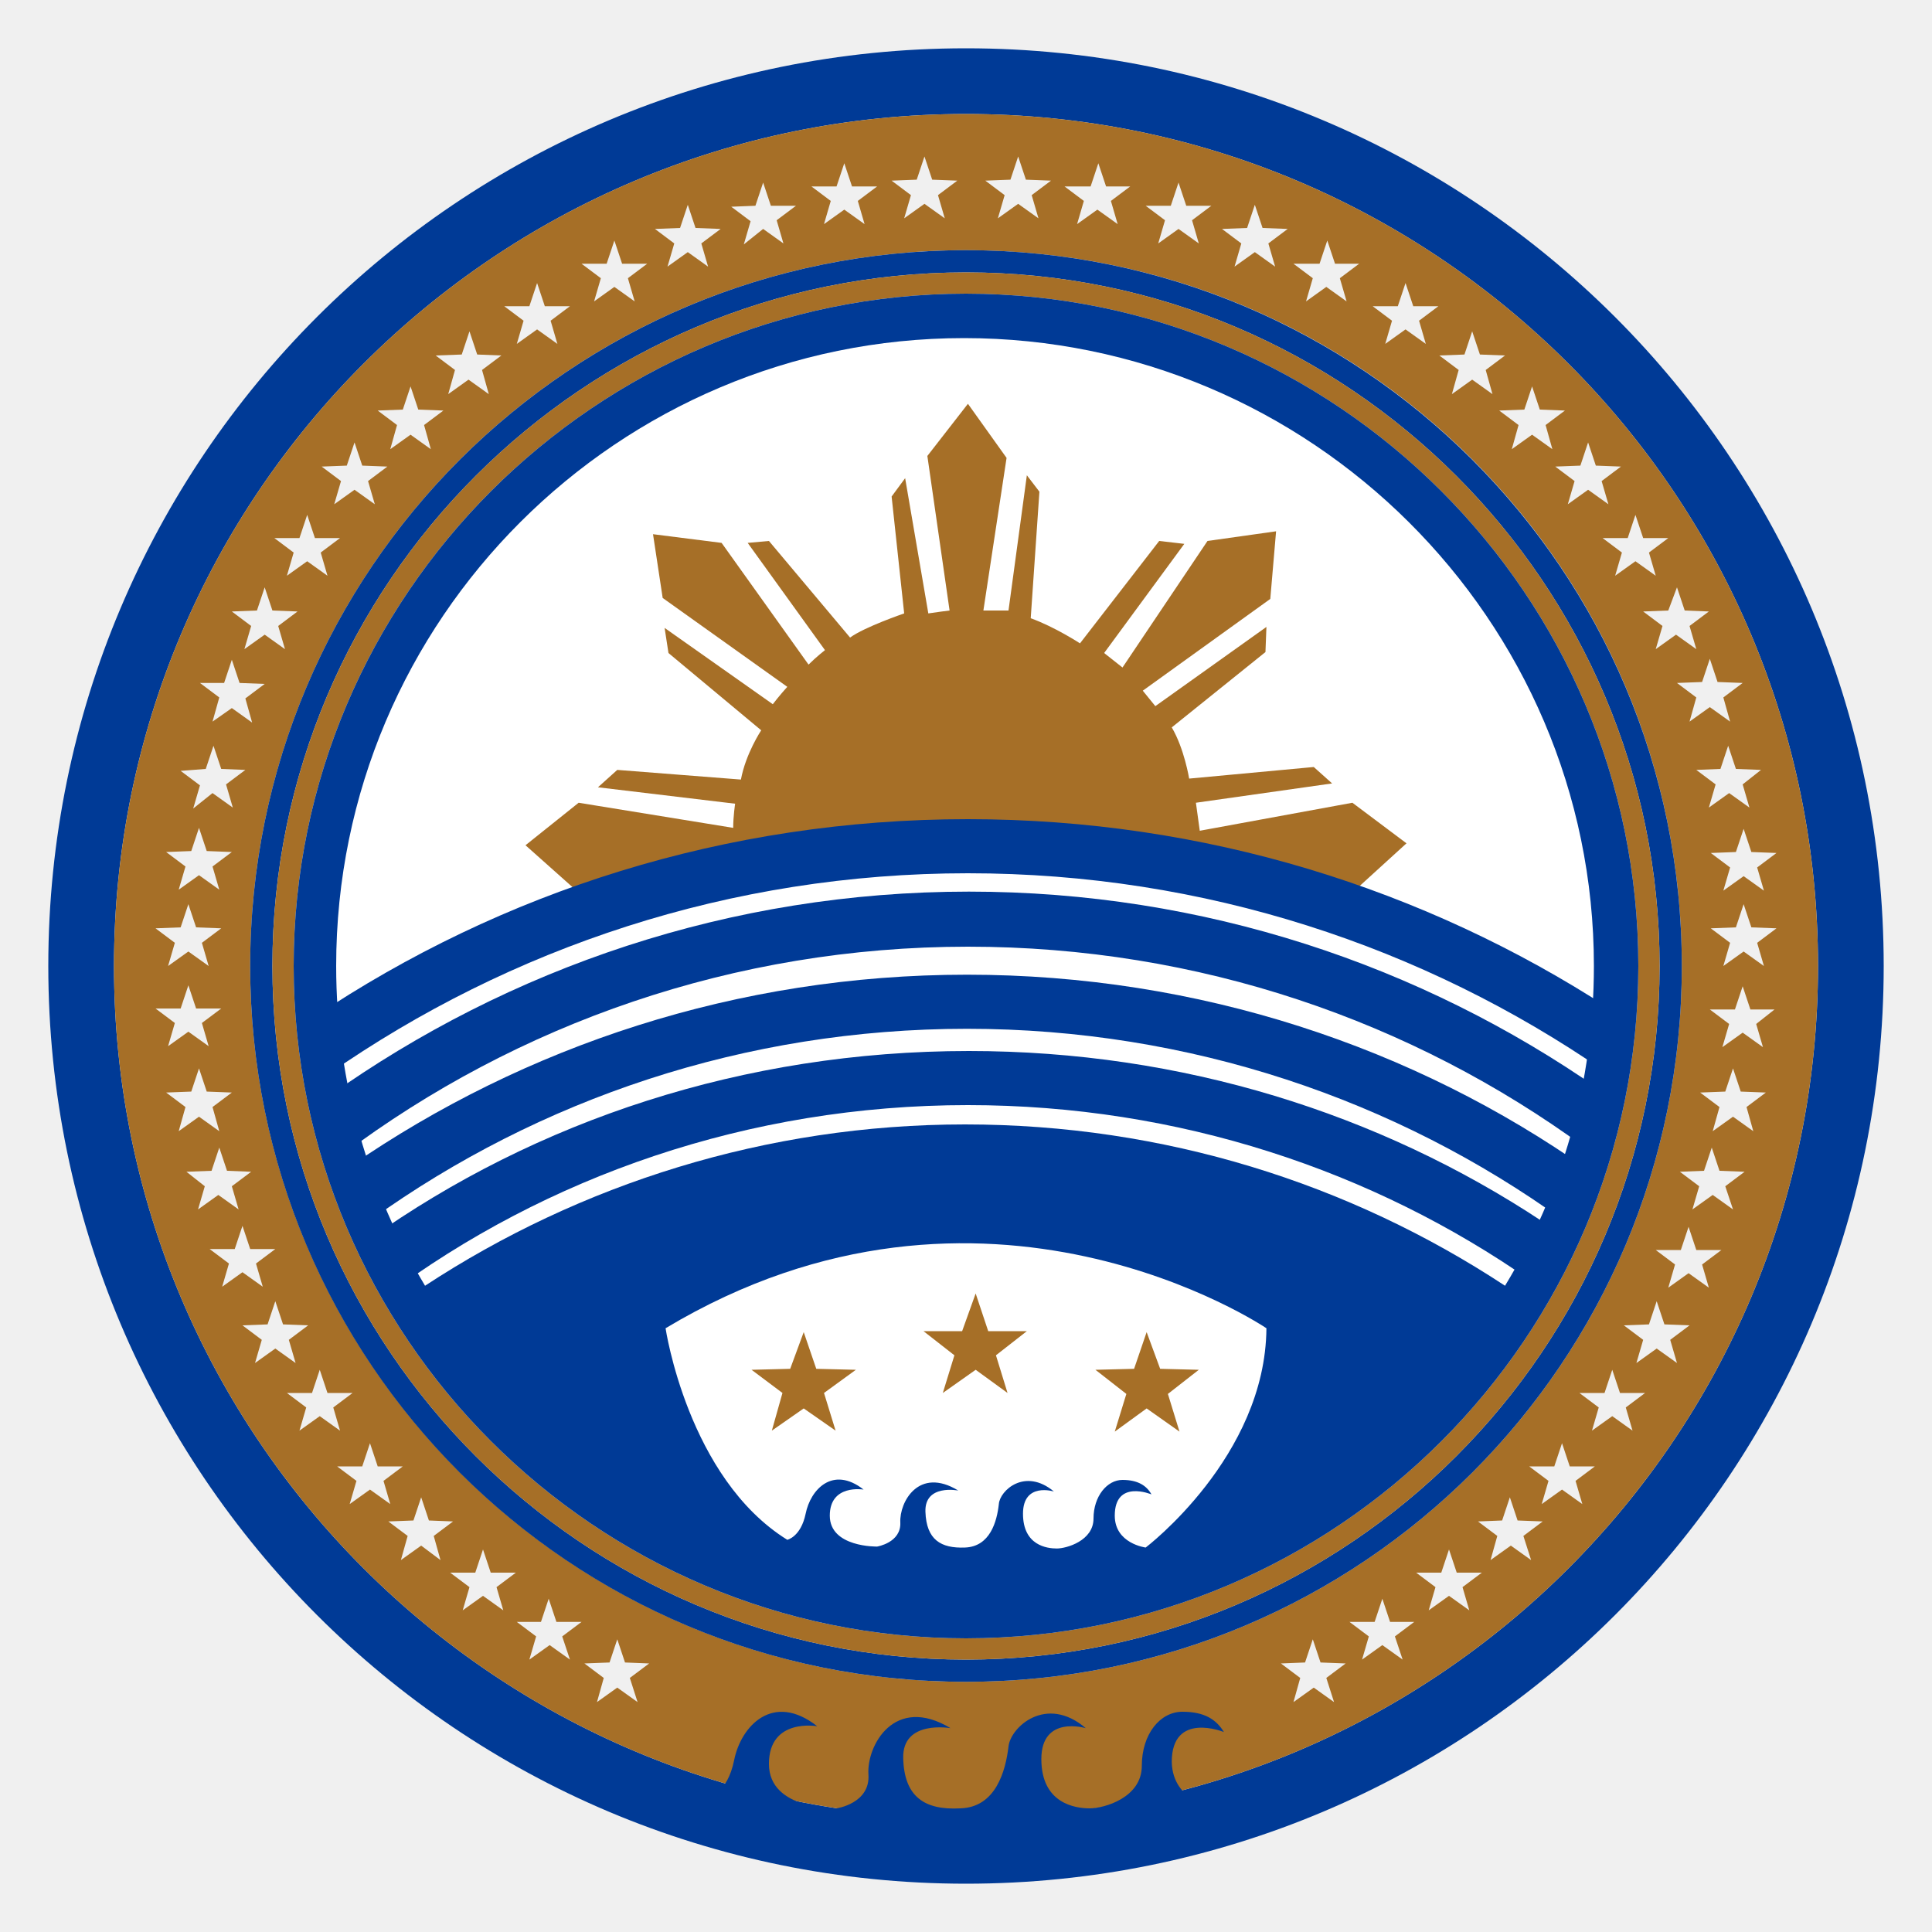
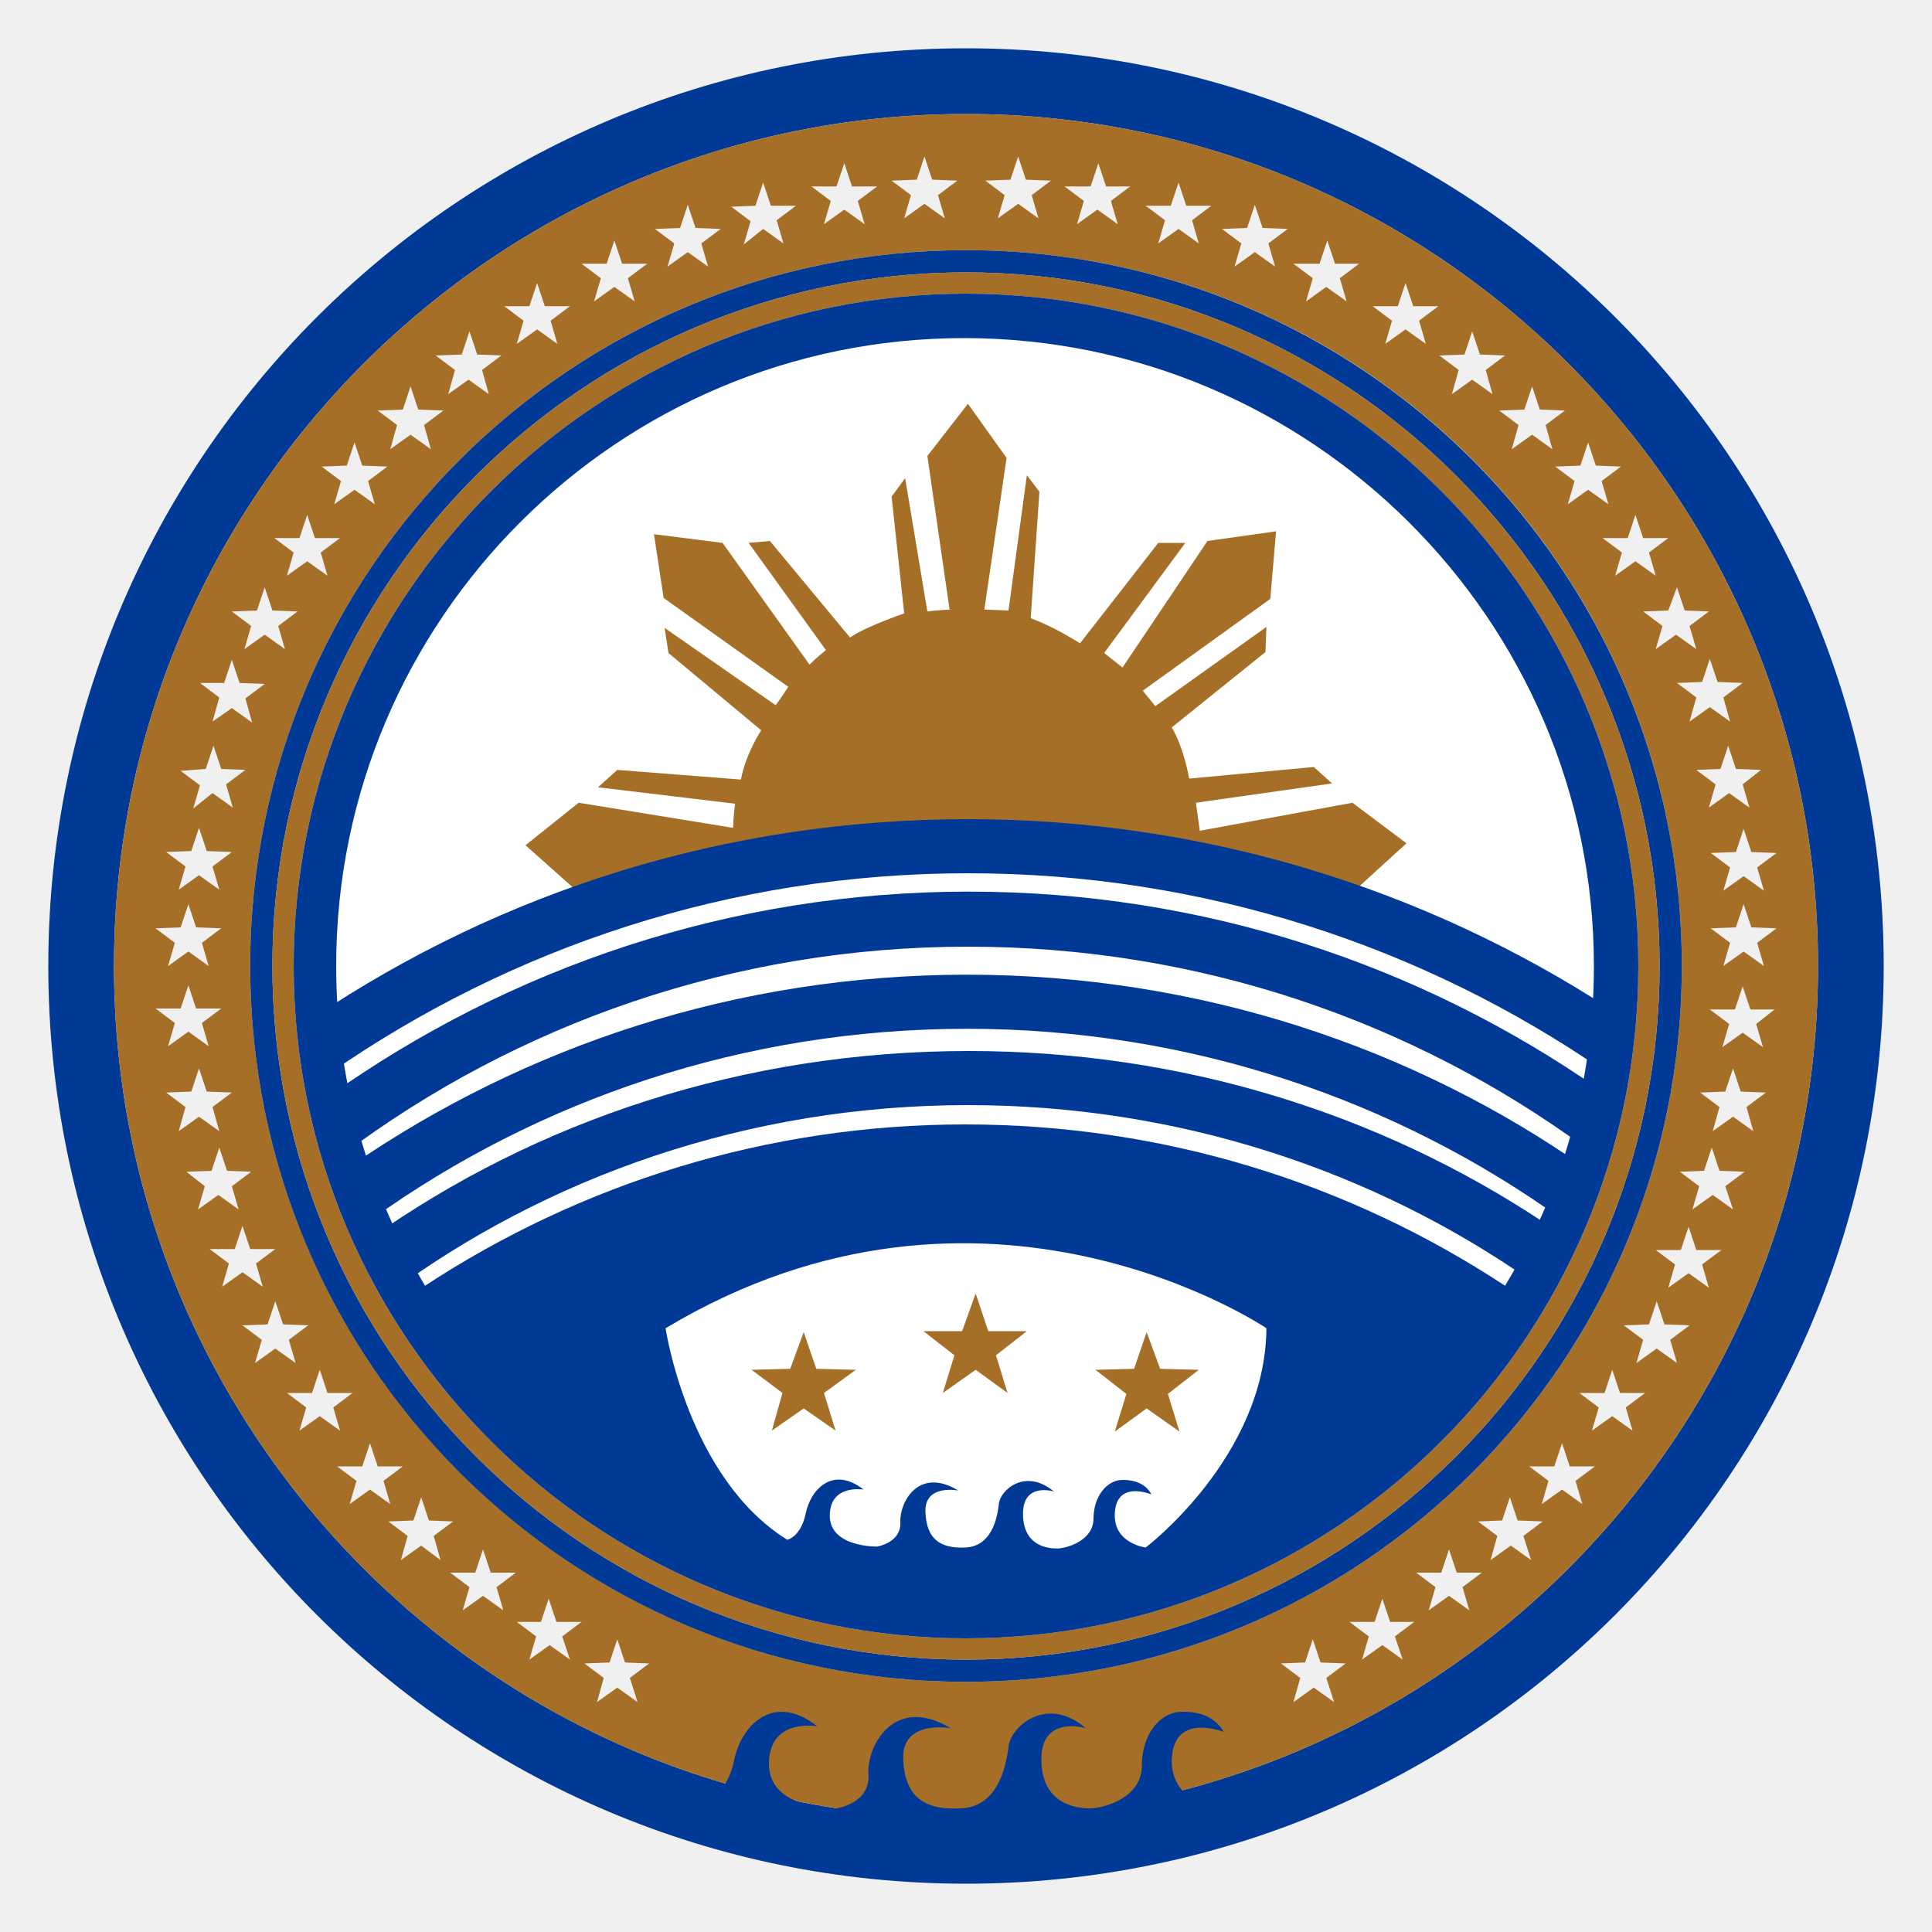
- <svg xmlns="http://www.w3.org/2000/svg" version="1.1" id="Livello_1" x="0px" y="0px" viewBox="0 0 200 200" style="enable-background:new 0 0 200 200;" xml:space="preserve">
-   <style type="text/css">
- 	.st0{fill:#003A96;}
- 	.st1{fill:#A66F27;}
- 	.st2{fill:#FFFFFF;}
- </style>
-   <path class="st0" d="M100,5C47.5,5,5,47.5,5,100s42.5,95,95,95s95-42.5,95-95S152.5,5,100,5z M100,188.2  c-48.7,0-88.2-39.5-88.2-88.2S51.3,11.8,100,11.8s88.2,39.5,88.2,88.2S148.7,188.2,100,188.2z" />
-   <path class="st1" d="M100,11.8c-48.7,0-88.2,39.5-88.2,88.2s39.5,88.2,88.2,88.2s88.2-39.5,88.2-88.2S148.7,11.8,100,11.8z   M182.6,92.2l-2.1-1.5l-2.1,1.5l0.7-2.4l-2-1.5l2.6-0.1l0.8-2.4l0.8,2.4l2.6,0.1l-2,1.5L182.6,92.2z M180.4,81.2l0.7,2.4l-2.1-1.5  l-2.1,1.5l0.7-2.4l-2-1.5l2.5-0.1l0.8-2.4l0.8,2.4l2.6,0.1L180.4,81.2z M180.4,70.7l-2,1.5l0.7,2.5l-2.1-1.5l-2.1,1.5l0.7-2.5  l-2-1.5l2.6-0.1l0.8-2.4l0.8,2.4L180.4,70.7z M173.6,60.8l0.8,2.4l2.5,0.1l-2,1.5l0.7,2.4l-2.1-1.5l-2.1,1.5l0.7-2.4l-2-1.5l2.6-0.1  L173.6,60.8z M169.3,53.3l0.8,2.4l2.6,0l-2,1.5l0.7,2.4l-2.1-1.5l-2.1,1.5l0.7-2.4l-2-1.5l2.6,0L169.3,53.3z M163.6,48.2l0.8-2.4  l0.8,2.4l2.6,0.1l-2,1.5l0.7,2.4l-2.1-1.5l-2.1,1.5l0.7-2.4l-2-1.5L163.6,48.2z M158.6,40l0.8,2.4l2.6,0.1l-2,1.5l0.7,2.5l-2.1-1.5  l-2.1,1.5l0.7-2.5l-2-1.5l2.6-0.1L158.6,40z M151.6,36.7l0.8-2.4l0.8,2.4l2.6,0.1l-2,1.5l0.7,2.5l-2.1-1.5l-2.1,1.5l0.7-2.5l-2-1.5  L151.6,36.7z M144.7,31.7l0.8-2.4l0.8,2.4l2.6,0l-2,1.5l0.7,2.4l-2.1-1.5l-2.1,1.5l0.7-2.4l-2-1.5L144.7,31.7z M136.6,27.3l0.8-2.4  l0.8,2.4l2.5,0l-2,1.5l0.7,2.4l-2.1-1.5l-2.1,1.5l0.7-2.4l-2-1.5L136.6,27.3z M129.1,23.6l0.8-2.4l0.8,2.4l2.6,0.1l-2,1.5l0.7,2.4  l-2.1-1.5l-2.1,1.5l0.7-2.4l-2-1.5L129.1,23.6z M121.2,21.3l0.8-2.4l0.8,2.4l2.6,0l-2,1.5l0.7,2.4l-2.1-1.5l-2.1,1.5l0.7-2.4l-2-1.5  L121.2,21.3z M112.9,19.3l0.8-2.4l0.8,2.4l2.5,0l-2,1.5l0.7,2.4l-2.1-1.5l-2.1,1.5l0.7-2.4l-2-1.5L112.9,19.3z M104.6,18.6l0.8-2.4  l0.8,2.4l2.6,0.1l-2,1.5l0.7,2.4l-2.1-1.5l-2.1,1.5l0.7-2.4l-2-1.5L104.6,18.6z M94.9,18.6l0.8-2.4l0.8,2.4l2.6,0.1l-2,1.5l0.7,2.4  l-2.1-1.5l-2.1,1.5l0.7-2.4l-2-1.5L94.9,18.6z M86.6,19.3l0.8-2.4l0.8,2.4l2.6,0l-2,1.5l0.7,2.4l-2.1-1.5l-2.1,1.5l0.7-2.4l-2-1.5  L86.6,19.3z M78.2,21.3l0.8-2.4l0.8,2.4l2.6,0l-2,1.5l0.7,2.4l-2.1-1.5L77,25.3l0.7-2.4l-2-1.5L78.2,21.3z M70.4,23.6l0.8-2.4  l0.8,2.4l2.6,0.1l-2,1.5l0.7,2.4l-2.1-1.5l-2.1,1.5l0.7-2.4l-2-1.5L70.4,23.6z M62.8,27.3l0.8-2.4l0.8,2.4l2.6,0l-2,1.5l0.7,2.4  l-2.1-1.5l-2.1,1.5l0.7-2.4l-2-1.5L62.8,27.3z M54.8,31.7l0.8-2.4l0.8,2.4l2.6,0l-2,1.5l0.7,2.4l-2.1-1.5l-2.1,1.5l0.7-2.4l-2-1.5  L54.8,31.7z M47.8,36.7l0.8-2.4l0.8,2.4l2.5,0.1l-2,1.5l0.7,2.5l-2.1-1.5l-2.1,1.5l0.7-2.5l-2-1.5L47.8,36.7z M41.7,42.4l0.8-2.4  l0.8,2.4l2.6,0.1l-2,1.5l0.7,2.5L42.5,45l-2.1,1.5l0.7-2.5l-2-1.5L41.7,42.4z M35.9,48.2l0.8-2.4l0.8,2.4l2.6,0.1l-2,1.5l0.7,2.4  l-2.1-1.5l-2.1,1.5l0.7-2.4l-2-1.5L35.9,48.2z M31,55.7l0.8-2.4l0.8,2.4l2.6,0l-2,1.5l0.7,2.4l-2.1-1.5l-2.1,1.5l0.7-2.4l-2-1.5  L31,55.7z M26.6,63.2l0.8-2.4l0.8,2.4l2.6,0.1l-2,1.5l0.7,2.4l-2.1-1.5l-2.1,1.5l0.7-2.4l-2-1.5L26.6,63.2z M23.2,70.7l0.8-2.4  l0.8,2.4l2.6,0.1l-2,1.5l0.7,2.5l-2.1-1.5L22,74.7l0.7-2.5l-2-1.5L23.2,70.7z M21.3,79.6l0.8-2.4l0.8,2.4l2.5,0.1l-2,1.5l0.7,2.4  l-2.1-1.5L20,83.7l0.7-2.4l-2-1.5L21.3,79.6z M19.8,88.1l0.8-2.4l0.8,2.4l2.6,0.1l-2,1.5l0.7,2.4l-2.1-1.5l-2.1,1.5l0.7-2.4l-2-1.5  L19.8,88.1z M18.7,96l0.8-2.4l0.8,2.4l2.6,0.1l-2,1.5l0.7,2.4l-2.1-1.5l-2.1,1.5l0.7-2.4l-2-1.5L18.7,96z M18.7,104.4l0.8-2.4  l0.8,2.4l2.6,0l-2,1.5l0.7,2.4l-2.1-1.5l-2.1,1.5l0.7-2.4l-2-1.5L18.7,104.4z M17.2,113.1l2.6-0.1l0.8-2.4l0.8,2.4l2.6,0.1l-2,1.5  l0.7,2.5l-2.1-1.5l-2.1,1.5l0.7-2.5L17.2,113.1z M19.3,121.3l2.6-0.1l0.8-2.4l0.8,2.4l2.5,0.1l-2,1.5l0.7,2.4l-2.1-1.5l-2.1,1.5  l0.7-2.4L19.3,121.3z M21.7,129.3l2.6,0l0.8-2.4l0.8,2.4l2.6,0l-2,1.5l0.7,2.4l-2.1-1.5l-2.1,1.5l0.7-2.4L21.7,129.3z M26.4,141.1  l0.7-2.4l-2-1.5l2.6-0.1l0.8-2.4l0.8,2.4l2.6,0.1l-2,1.5l0.7,2.4l-2.1-1.5L26.4,141.1z M31,148.1l0.7-2.4l-2-1.5l2.6,0l0.8-2.4  l0.8,2.4l2.6,0l-2,1.5l0.7,2.4l-2.1-1.5L31,148.1z M36.2,155.7l0.7-2.4l-2-1.5l2.6,0l0.8-2.4l0.8,2.4l2.6,0l-2,1.5l0.7,2.4l-2.1-1.5  L36.2,155.7z M43.6,160l-2.1,1.5l0.7-2.5l-2-1.5l2.6-0.1l0.8-2.4l0.8,2.4l2.5,0.1l-2,1.5l0.7,2.5L43.6,160z M52.1,166.7l-2.1-1.5  l-2.1,1.5l0.7-2.4l-2-1.5l2.6,0l0.8-2.4l0.8,2.4l2.6,0l-2,1.5L52.1,166.7z M59,171.8l-2.1-1.5l-2.1,1.5l0.7-2.4l-2-1.5l2.5,0  l0.8-2.4l0.8,2.4l2.6,0l-2,1.5L59,171.8z M66,176.2l-2.1-1.5l-2.1,1.5l0.7-2.5l-2-1.5l2.6-0.1l0.8-2.4l0.8,2.4l2.5,0.1l-2,1.5  L66,176.2z M25.9,100c0-40.9,33.1-74.1,74.1-74.1s74.1,33.1,74.1,74.1s-33.1,74.1-74.1,74.1S25.9,140.9,25.9,100z M138.1,176.2  l-2.1-1.5l-2.1,1.5l0.7-2.5l-2-1.5l2.5-0.1l0.8-2.4l0.8,2.4l2.6,0.1l-2,1.5L138.1,176.2z M145.2,171.8l-2.1-1.5l-2.1,1.5l0.7-2.4  l-2-1.5l2.6,0l0.8-2.4l0.8,2.4l2.5,0l-2,1.5L145.2,171.8z M152.1,166.7l-2.1-1.5l-2.1,1.5l0.7-2.4l-2-1.5l2.6,0l0.8-2.4l0.8,2.4  l2.6,0l-2,1.5L152.1,166.7z M158.5,161.5l-2.1-1.5l-2.1,1.5l0.7-2.5l-2-1.5l2.5-0.1l0.8-2.4l0.8,2.4l2.6,0.1l-2,1.5L158.5,161.5z   M163.8,155.7l-2.1-1.5l-2.1,1.5l0.7-2.4l-2-1.5l2.6,0l0.8-2.4l0.8,2.4l2.6,0l-2,1.5L163.8,155.7z M169,148.1l-2.1-1.5l-2.1,1.5  l0.7-2.4l-2-1.5l2.6,0l0.8-2.4l0.8,2.4l2.6,0l-2,1.5L169,148.1z M173.6,141.1l-2.1-1.5l-2.1,1.5l0.7-2.4l-2-1.5l2.6-0.1l0.8-2.4  l0.8,2.4l2.6,0.1l-2,1.5L173.6,141.1z M176.9,133.3l-2.1-1.5l-2.1,1.5l0.7-2.4l-2-1.5l2.6,0l0.8-2.4l0.8,2.4l2.6,0l-2,1.5  L176.9,133.3z M179.4,125.2l-2.1-1.5l-2.1,1.5l0.7-2.4l-2-1.5l2.5-0.1l0.8-2.4l0.8,2.4l2.6,0.1l-2,1.5L179.4,125.2z M181.5,117.1  l-2.1-1.5l-2.1,1.5l0.7-2.5l-2-1.5l2.6-0.1l0.8-2.4l0.8,2.4l2.6,0.1l-2,1.5L181.5,117.1z M181.8,106l0.7,2.4l-2.1-1.5l-2.1,1.5  l0.7-2.4l-2-1.5l2.6,0l0.8-2.4l0.8,2.4l2.5,0L181.8,106z M181.9,97.6l0.7,2.4l-2.1-1.5l-2.1,1.5l0.7-2.4l-2-1.5l2.6-0.1l0.8-2.4  l0.8,2.4l2.6,0.1L181.9,97.6z" />
-   <path class="st0" d="M73.3,186.1c0,0,2-0.4,2.7-3.9c0.7-3.5,4-7.1,8.6-3.5c0,0-5-0.9-5,3.9c0,4.8,7,4.6,7,4.6s3.5-0.5,3.3-3.5  c-0.2-3,2.7-8.3,8.5-4.8c0,0-5-0.9-4.9,3.1s2.2,5.4,5.9,5.2c3.7-0.1,4.7-3.9,5-6.4c0.2-2,3.9-5.4,8-1.9c0,0-4.6-1.4-4.6,3.2  c0,4.6,3.5,5.1,5,5.1s5.4-1.1,5.4-4.4s1.9-5.6,4.2-5.6s3.5,0.8,4.3,2.1c0,0-5.4-2.2-5.4,3.1c0.1,4.2,4.5,4.7,4.5,4.7  S92.1,197,73.3,186.1z" />
-   <path class="st0" d="M100,25.9c-40.9,0-74.1,33.1-74.1,74.1s33.1,74.1,74.1,74.1s74.1-33.1,74.1-74.1S140.9,25.9,100,25.9z   M100,171.8c-39.6,0-71.8-32.2-71.8-71.8S60.4,28.2,100,28.2s71.8,32.2,71.8,71.8S139.6,171.8,100,171.8z" />
-   <path class="st1" d="M100,30.4c38.3,0,69.6,31.2,69.6,69.6s-31.2,69.6-69.6,69.6S30.4,138.3,30.4,100S61.7,30.4,100,30.4L100,30.4z   M100,28.2c-39.6,0-71.8,32.2-71.8,71.8s32.2,71.8,71.8,71.8s71.8-32.2,71.8-71.8S139.6,28.2,100,28.2L100,28.2z" />
-   <path class="st0" d="M100,30.4c38.3,0,69.6,31.2,69.6,69.6s-31.2,69.6-69.6,69.6S30.4,138.3,30.4,100S61.7,30.4,100,30.4L100,30.4z" />
-   <path class="st2" d="M165,100c0,12.1-3.3,23.4-9.2,33.1c-16.1-10.6-35.3-16.7-55.9-16.7s-39.9,6.2-55.9,16.7  c-5.8-9.7-9.2-21-9.2-33.1c0-35.9,29.2-65,65-65S165,64.1,165,100z" />
-   <path class="st1" d="M145.6,87.3l-5.6,5.1c-12.9-4.6-26.2-6.7-40.6-6.7c-14,0-26.9,2.3-39.5,6.7l-5.5-4.9l5.5-4.4l16,2.6  c0-1.2,0.2-2.5,0.2-2.5l-14.2-1.7l2-1.8l12.8,1c0.5-2.7,2.1-5.1,2.1-5.1l-9.6-8l-0.4-2.6L80,72.9c0.6-0.8,1.5-1.8,1.5-1.8l-12.9-9.2  l-1-6.6l7.1,0.9l9,12.6c0.8-0.8,1.7-1.5,1.7-1.5l-8-11.1l2.2-0.2L88,66c1.5-1.1,5.6-2.5,5.6-2.5l-1.3-12.1l1.4-1.9l2.4,14  c0.6-0.1,2.2-0.3,2.2-0.3l-2.3-16l4.2-5.4l4,5.6l-2.4,15.8c1.5,0,2.6,0,2.6,0l1.9-14l1.3,1.7L106.7,64c2.5,0.9,5.1,2.6,5.1,2.6  l8.2-10.6l2.6,0.3l-8.3,11.3l1.9,1.5L125,56l7.1-1l-0.6,7l-13.2,9.5l1.3,1.6l11.5-8.2l-0.1,2.6l-9.7,7.8c1.3,2.2,1.8,5.3,1.8,5.3  l12.9-1.2l1.9,1.7l-14.1,2l0.4,2.9l15.8-2.9L145.6,87.3z" />
-   <path class="st2" d="M131.1,137.5c0,0-29.2-19.8-62.2,0c0,0,2.3,15.5,12.6,21.9c0,0,1.4-0.3,1.9-2.7c0.5-2.5,2.8-5,6-2.5  c0,0-3.5-0.6-3.5,2.7s4.9,3.2,4.9,3.2s2.5-0.4,2.4-2.5c-0.1-2.1,1.9-5.8,6-3.3c0,0-3.5-0.7-3.4,2.2s1.6,3.8,4.1,3.7  c2.6-0.1,3.3-2.7,3.5-4.5c0.1-1.4,2.7-3.8,5.7-1.3c0,0-3.2-1-3.2,2.3c0,3.3,2.5,3.6,3.5,3.6c1,0,3.8-0.8,3.8-3.1c0-2.3,1.4-4,3-4  c1.6,0,2.5,0.6,3,1.5c0,0-3.8-1.6-3.8,2.2c0,2.9,3.2,3.3,3.2,3.3S131,150.8,131.1,137.5z" />
-   <polygon class="st1" points="101,133.9 102.3,137.8 106.3,137.8 103.1,140.3 104.3,144.2 101,141.8 97.6,144.2 98.8,140.3   95.6,137.8 99.6,137.8 " />
-   <polygon class="st1" points="118.7,137.9 120.1,141.7 124.1,141.8 120.9,144.3 122.1,148.2 118.7,145.8 115.4,148.2 116.6,144.3   113.4,141.8 117.4,141.7 " />
-   <polygon class="st1" points="83.2,137.9 84.5,141.7 88.6,141.8 85.3,144.2 86.5,148.1 83.2,145.8 79.9,148.1 81,144.2 77.8,141.8   81.8,141.7 " />
-   <path class="st0" d="M100.2,90.4c24.5,0,47.2,7.6,65.9,20.5l0.5-6.5c-19.1-12.4-41.9-19.6-66.4-19.6l0,0c-25.1,0-48.3,7.5-67.7,20.5  l1.5,5.9C52.8,98.1,75.6,90.4,100.2,90.4" />
-   <path class="st0" d="M100.2,98c23.9,0,46,7.7,63.9,20.8l1.5-6c-18.5-12.9-41-20.5-65.3-20.5l0,0c-24.7,0-47.6,7.9-66.3,21.2l1.5,6  C53.5,106,76,98,100.2,98" />
-   <path class="st0" d="M100.1,106.5c23.1,0,44.5,7.4,61.7,19.8c0.4,0.3,3.1-4.9,2.6-5.2c-18-12.7-40.3-20.2-64.3-20.2l0,0  c-23.8,0-45.8,7.4-63.8,19.8c-0.7,0.5,1.8,5.8,2.2,5.5C55.8,113.8,77.1,106.5,100.1,106.5" />
-   <path class="st0" d="M100.2,114.4c21.8,0,42,6.8,58.3,18.2c0.4,0.3,1.8-5.8,1.1-6.2c-16.8-11.1-37.2-17.6-59.3-17.6l0,0  c-23.3,0-44.8,7.2-62.1,19.5c-0.6,0.4,1.7,5.9,1.7,5.9C56.5,121.8,77.5,114.4,100.2,114.4" />
+ <svg xmlns="http://www.w3.org/2000/svg" id="Livello_1" viewBox="0 0 200 200">
+   <style>.st0{fill:#003a96}.st1{fill:#a66f27}.st2{fill:#fff}</style>
+   <path d="M100 5C47.5 5 5 47.5 5 100s42.5 95 95 95 95-42.5 95-95-42.5-95-95-95zm0 183.2c-48.7 0-88.2-39.5-88.2-88.2S51.3 11.8 100 11.8s88.2 39.5 88.2 88.2-39.5 88.2-88.2 88.2z" class="st0" />
+   <path d="M100 11.8c-48.7 0-88.2 39.5-88.2 88.2s39.5 88.2 88.2 88.2 88.2-39.5 88.2-88.2-39.5-88.2-88.2-88.2zm82.6 80.4l-2.1-1.5-2.1 1.5.7-2.4-2-1.5 2.6-.1.8-2.4.8 2.4 2.6.1-2 1.5.7 2.4zm-2.2-11l.7 2.4-2.1-1.5-2.1 1.5.7-2.4-2-1.5 2.5-.1.8-2.4.8 2.4 2.6.1-1.9 1.5zm0-10.5l-2 1.5.7 2.5-2.1-1.5-2.1 1.5.7-2.5-2-1.5 2.6-.1.8-2.4.8 2.4 2.6.1zm-6.8-9.9l.8 2.4 2.5.1-2 1.5.7 2.4-2.1-1.5-2.1 1.5.7-2.4-2-1.5 2.6-.1.9-2.4zm-4.3-7.5l.8 2.4h2.6l-2 1.5.7 2.4-2.1-1.5-2.1 1.5.7-2.4-2-1.5h2.6l.8-2.4zm-5.7-5.1l.8-2.4.8 2.4 2.6.1-2 1.5.7 2.4-2.1-1.5-2.1 1.5.7-2.4-2-1.5 2.6-.1zm-5-8.2l.8 2.4 2.6.1-2 1.5.7 2.5-2.1-1.5-2.1 1.5.7-2.5-2-1.5 2.6-.1.8-2.4zm-7-3.3l.8-2.4.8 2.4 2.6.1-2 1.5.7 2.5-2.1-1.5-2.1 1.5.7-2.5-2-1.5 2.6-.1zm-6.9-5l.8-2.4.8 2.4h2.6l-2 1.5.7 2.4-2.1-1.5-2.1 1.5.7-2.4-2-1.5h2.6zm-8.1-4.4l.8-2.4.8 2.4h2.5l-2 1.5.7 2.4-2.1-1.5-2.1 1.5.7-2.4-2-1.5h2.7zm-7.5-3.7l.8-2.4.8 2.4 2.6.1-2 1.5.7 2.4-2.1-1.5-2.1 1.5.7-2.4-2-1.5 2.6-.1zm-7.9-2.3l.8-2.4.8 2.4h2.6l-2 1.5.7 2.4-2.1-1.5-2.1 1.5.7-2.4-2-1.5h2.6zm-8.3-2l.8-2.4.8 2.4h2.5l-2 1.5.7 2.4-2.1-1.5-2.1 1.5.7-2.4-2-1.5h2.7zm-8.3-.7l.8-2.4.8 2.4 2.6.1-2 1.5.7 2.4-2.1-1.5-2.1 1.5.7-2.4-2-1.5 2.6-.1zm-9.7 0l.8-2.4.8 2.4 2.6.1-2 1.5.7 2.4-2.1-1.5-2.1 1.5.7-2.4-2-1.5 2.6-.1zm-8.3.7l.8-2.4.8 2.4h2.6l-2 1.5.7 2.4-2.1-1.5-2.1 1.5.7-2.4-2-1.5h2.6zm-8.4 2l.8-2.4.8 2.4h2.6l-2 1.5.7 2.4-2.1-1.5-2 1.6.7-2.4-2-1.5 2.5-.1zm-7.8 2.3l.8-2.4.8 2.4 2.6.1-2 1.5.7 2.4-2.1-1.5-2.1 1.5.7-2.4-2-1.5 2.6-.1zm-7.6 3.7l.8-2.4.8 2.4H67l-2 1.5.7 2.4-2.1-1.5-2.1 1.5.7-2.4-2-1.5h2.6zm-8 4.4l.8-2.4.8 2.4H59l-2 1.5.7 2.4-2.1-1.5-2.1 1.5.7-2.4-2-1.5h2.6zm-7 5l.8-2.4.8 2.4 2.5.1-2 1.5.7 2.5-2.1-1.5-2.1 1.5.7-2.5-2-1.5 2.7-.1zm-6.1 5.7l.8-2.4.8 2.4 2.6.1-2 1.5.7 2.5-2.1-1.5-2.1 1.5.7-2.5-2-1.5 2.6-.1zm-5.8 5.8l.8-2.4.8 2.4 2.6.1-2 1.5.7 2.4-2.1-1.5-2.1 1.5.7-2.4-2-1.5 2.6-.1zM31 55.7l.8-2.4.8 2.4h2.6l-2 1.5.7 2.4-2.1-1.5-2.1 1.5.7-2.4-2-1.5H31zm-4.4 7.5l.8-2.4.8 2.4 2.6.1-2 1.5.7 2.4-2.1-1.5-2.1 1.5.7-2.4-2-1.5 2.6-.1zm-3.4 7.5l.8-2.4.8 2.4 2.6.1-2 1.5.7 2.5-2.1-1.5-2 1.4.7-2.5-2-1.5h2.5zm-1.9 8.9l.8-2.4.8 2.4 2.5.1-2 1.5.7 2.4-2.1-1.5-2 1.6.7-2.4-2-1.5 2.6-.2zm-1.5 8.5l.8-2.4.8 2.4 2.6.1-2 1.5.7 2.4-2.1-1.5-2.1 1.5.7-2.4-2-1.5 2.6-.1zM18.7 96l.8-2.4.8 2.4 2.6.1-2 1.5.7 2.4-2.1-1.5-2.1 1.5.7-2.4-2-1.5 2.6-.1zm0 8.4l.8-2.4.8 2.4h2.6l-2 1.5.7 2.4-2.1-1.5-2.1 1.5.7-2.4-2-1.5h2.6zm-1.5 8.7l2.6-.1.8-2.4.8 2.4 2.6.1-2 1.5.7 2.5-2.1-1.5-2.1 1.5.7-2.5-2-1.5zm2.1 8.2l2.6-.1.8-2.4.8 2.4 2.5.1-2 1.5.7 2.4-2.1-1.5-2.1 1.5.7-2.4-1.9-1.5zm2.4 8h2.6l.8-2.4.8 2.4h2.6l-2 1.5.7 2.4-2.1-1.5-2.1 1.5.7-2.4-2-1.5zm4.7 11.8l.7-2.4-2-1.5 2.6-.1.8-2.4.8 2.4 2.6.1-2 1.5.7 2.4-2.1-1.5-2.1 1.5zm4.6 7l.7-2.4-2-1.5h2.6l.8-2.4.8 2.4h2.6l-2 1.5.7 2.4-2.1-1.5-2.1 1.5zm5.2 7.6l.7-2.4-2-1.5h2.6l.8-2.4.8 2.4h2.6l-2 1.5.7 2.4-2.1-1.5-2.1 1.5zm7.4 4.3l-2.1 1.5.7-2.5-2-1.5 2.6-.1.8-2.4.8 2.4 2.5.1-2 1.5.7 2.5-2-1.5zm8.5 6.7l-2.1-1.5-2.1 1.5.7-2.4-2-1.5h2.6l.8-2.4.8 2.4h2.6l-2 1.5.7 2.4zm6.9 5.1l-2.1-1.5-2.1 1.5.7-2.4-2-1.5H56l.8-2.4.8 2.4h2.6l-2 1.5.8 2.4zm7 4.4l-2.1-1.5-2.1 1.5.7-2.5-2-1.5 2.6-.1.8-2.4.8 2.4 2.5.1-2 1.5.8 2.5zM25.9 100c0-40.9 33.1-74.1 74.1-74.1S174.1 59 174.1 100 141 174.1 100 174.1 25.9 140.9 25.9 100zm112.2 76.2l-2.1-1.5-2.1 1.5.7-2.5-2-1.5 2.5-.1.8-2.4.8 2.4 2.6.1-2 1.5.8 2.5zm7.1-4.4l-2.1-1.5-2.1 1.5.7-2.4-2-1.5h2.6l.8-2.4.8 2.4h2.5l-2 1.5.8 2.4zm6.9-5.1l-2.1-1.5-2.1 1.5.7-2.4-2-1.5h2.6l.8-2.4.8 2.4h2.6l-2 1.5.7 2.4zm6.4-5.2l-2.1-1.5-2.1 1.5.7-2.5-2-1.5 2.5-.1.8-2.4.8 2.4 2.6.1-2 1.5.8 2.5zm5.3-5.8l-2.1-1.5-2.1 1.5.7-2.4-2-1.5h2.6l.8-2.4.8 2.4h2.6l-2 1.5.7 2.4zm5.2-7.6l-2.1-1.5-2.1 1.5.7-2.4-2-1.5h2.6l.8-2.4.8 2.4h2.6l-2 1.5.7 2.4zm4.6-7l-2.1-1.5-2.1 1.5.7-2.4-2-1.5 2.6-.1.8-2.4.8 2.4 2.6.1-2 1.5.7 2.4zm3.3-7.8l-2.1-1.5-2.1 1.5.7-2.4-2-1.5h2.6l.8-2.4.8 2.4h2.6l-2 1.5.7 2.4zm2.5-8.1l-2.1-1.5-2.1 1.5.7-2.4-2-1.5 2.5-.1.8-2.4.8 2.4 2.6.1-2 1.5.8 2.4zm2.1-8.1l-2.1-1.5-2.1 1.5.7-2.5-2-1.5 2.6-.1.8-2.4.8 2.4 2.6.1-2 1.5.7 2.5zm.3-11.1l.7 2.4-2.1-1.5-2.1 1.5.7-2.4-2-1.5h2.6l.8-2.4.8 2.4h2.5l-1.9 1.5zm.1-8.4l.7 2.4-2.1-1.5-2.1 1.5.7-2.4-2-1.5 2.6-.1.8-2.4.8 2.4 2.6.1-2 1.5z" class="st1" />
+   <path d="M73.3 186.1s2-.4 2.7-3.9 4-7.1 8.6-3.5c0 0-5-.9-5 3.9s7 4.6 7 4.6 3.5-.5 3.3-3.5 2.7-8.3 8.5-4.8c0 0-5-.9-4.9 3.1s2.2 5.4 5.9 5.2c3.7-.1 4.7-3.9 5-6.4.2-2 3.9-5.4 8-1.9 0 0-4.6-1.4-4.6 3.2s3.5 5.1 5 5.1 5.4-1.1 5.4-4.4 1.9-5.6 4.2-5.6 3.5.8 4.3 2.1c0 0-5.4-2.2-5.4 3.1.1 4.2 4.5 4.7 4.5 4.7s-33.7 9.9-52.5-1zM100 25.9C59.1 25.9 25.9 59 25.9 100S59 174.1 100 174.1s74.1-33.1 74.1-74.1-33.2-74.1-74.1-74.1zm0 145.9c-39.6 0-71.8-32.2-71.8-71.8S60.4 28.2 100 28.2s71.8 32.2 71.8 71.8-32.2 71.8-71.8 71.8z" class="st0" />
+   <path d="M100 30.4c38.3 0 69.6 31.2 69.6 69.6s-31.2 69.6-69.6 69.6-69.6-31.3-69.6-69.6S61.7 30.4 100 30.4zm0-2.2c-39.6 0-71.8 32.2-71.8 71.8s32.2 71.8 71.8 71.8 71.8-32.2 71.8-71.8-32.2-71.8-71.8-71.8z" class="st1" />
+   <path d="M100 30.4c38.3 0 69.6 31.2 69.6 69.6s-31.2 69.6-69.6 69.6-69.6-31.3-69.6-69.6S61.7 30.4 100 30.4z" class="st0" />
+   <path d="M165 100c0 12.1-3.3 23.4-9.2 33.1-16.1-10.6-35.3-16.7-55.9-16.7S60 122.6 44 133.1c-5.8-9.7-9.2-21-9.2-33.1 0-35.9 29.2-65 65-65S165 64.1 165 100z" class="st2" />
+   <path d="M145.6 87.3l-5.6 5.1c-12.9-4.6-26.2-6.7-40.6-6.7-14 0-26.9 2.3-39.5 6.7l-5.5-4.9 5.5-4.4 16 2.6c0-1.2.2-2.5.2-2.5l-14.2-1.7 2-1.8 12.8 1c.5-2.7 2.1-5.1 2.1-5.1l-9.6-8-.4-2.6 11.5 8c.6-.8 1.3-1.9 1.3-1.9l-12.9-9.2-1-6.6 7.1.9 9 12.6c.8-.8 1.7-1.5 1.7-1.5l-8-11.1 2.2-.2L88 66c1.5-1.1 5.6-2.5 5.6-2.5l-1.3-12.1 1.4-1.9L96 63.3c.6-.1 2.3-.2 2.3-.2L96 47.2l4.2-5.4 4 5.6-2.3 15.7 2.5.1 1.9-14 1.3 1.7-.9 13.1c2.5.9 5.1 2.6 5.1 2.6l8.1-10.4h2.8l-8.4 11.4 1.9 1.5L125 56l7.1-1-.6 7-13.2 9.5 1.3 1.6 11.5-8.2-.1 2.6-9.7 7.8c1.3 2.2 1.8 5.3 1.8 5.3l12.9-1.2 1.9 1.7-14.1 2 .4 2.9 15.8-2.9 5.6 4.2z" class="st1" />
+   <path d="M131.1 137.5s-29.2-19.8-62.2 0c0 0 2.3 15.5 12.6 21.9 0 0 1.4-.3 1.9-2.7.5-2.5 2.8-5 6-2.5 0 0-3.5-.6-3.5 2.7s4.9 3.2 4.9 3.2 2.5-.4 2.4-2.5 1.9-5.8 6-3.3c0 0-3.5-.7-3.4 2.2s1.6 3.8 4.1 3.7c2.6-.1 3.3-2.7 3.5-4.5.1-1.4 2.7-3.8 5.7-1.3 0 0-3.2-1-3.2 2.3s2.5 3.6 3.5 3.6 3.8-.8 3.8-3.1 1.4-4 3-4 2.5.6 3 1.5c0 0-3.8-1.6-3.8 2.2 0 2.9 3.2 3.3 3.2 3.3s12.4-9.4 12.5-22.7z" class="st2" />
+   <path d="M101 133.9l1.3 3.9h4l-3.2 2.5 1.2 3.9-3.3-2.4-3.4 2.4 1.2-3.9-3.2-2.5h4l1.4-3.9zm17.7 4l1.4 3.8 4 .1-3.2 2.5 1.2 3.9-3.4-2.4-3.3 2.4 1.2-3.9-3.2-2.5 4-.1 1.3-3.8zm-35.5 0l1.3 3.8 4.1.1-3.3 2.4 1.2 3.9-3.3-2.3-3.3 2.3 1.1-3.9-3.2-2.4 4-.1 1.4-3.8z" class="st1" />
+   <path d="M100.2 90.4c24.5 0 47.2 7.6 65.9 20.5l.5-6.5c-19.1-12.4-41.9-19.6-66.4-19.6-25.1 0-48.3 7.5-67.7 20.5l1.5 5.9c18.8-13.1 41.6-20.8 66.2-20.8" class="st0" />
+   <path d="M100.2 98c23.9 0 46 7.7 63.9 20.8l1.5-6c-18.5-12.9-41-20.5-65.3-20.5-24.7 0-47.6 7.9-66.3 21.2l1.5 6C53.5 106 76 98 100.2 98" class="st0" />
+   <path d="M100.1 106.5c23.1 0 44.5 7.4 61.7 19.8.4.3 3.1-4.9 2.6-5.2-18-12.7-40.3-20.2-64.3-20.2-23.8 0-45.8 7.4-63.8 19.8-.7.5 1.8 5.8 2.2 5.5 17.3-12.4 38.6-19.7 61.6-19.7" class="st0" />
+   <path d="M100.2 114.4c21.8 0 42 6.8 58.3 18.2.4.3 1.8-5.8 1.1-6.2-16.8-11.1-37.2-17.6-59.3-17.6-23.3 0-44.8 7.2-62.1 19.5-.6.4 1.7 5.9 1.7 5.9 16.6-12.4 37.6-19.8 60.3-19.8" class="st0" />
</svg>
